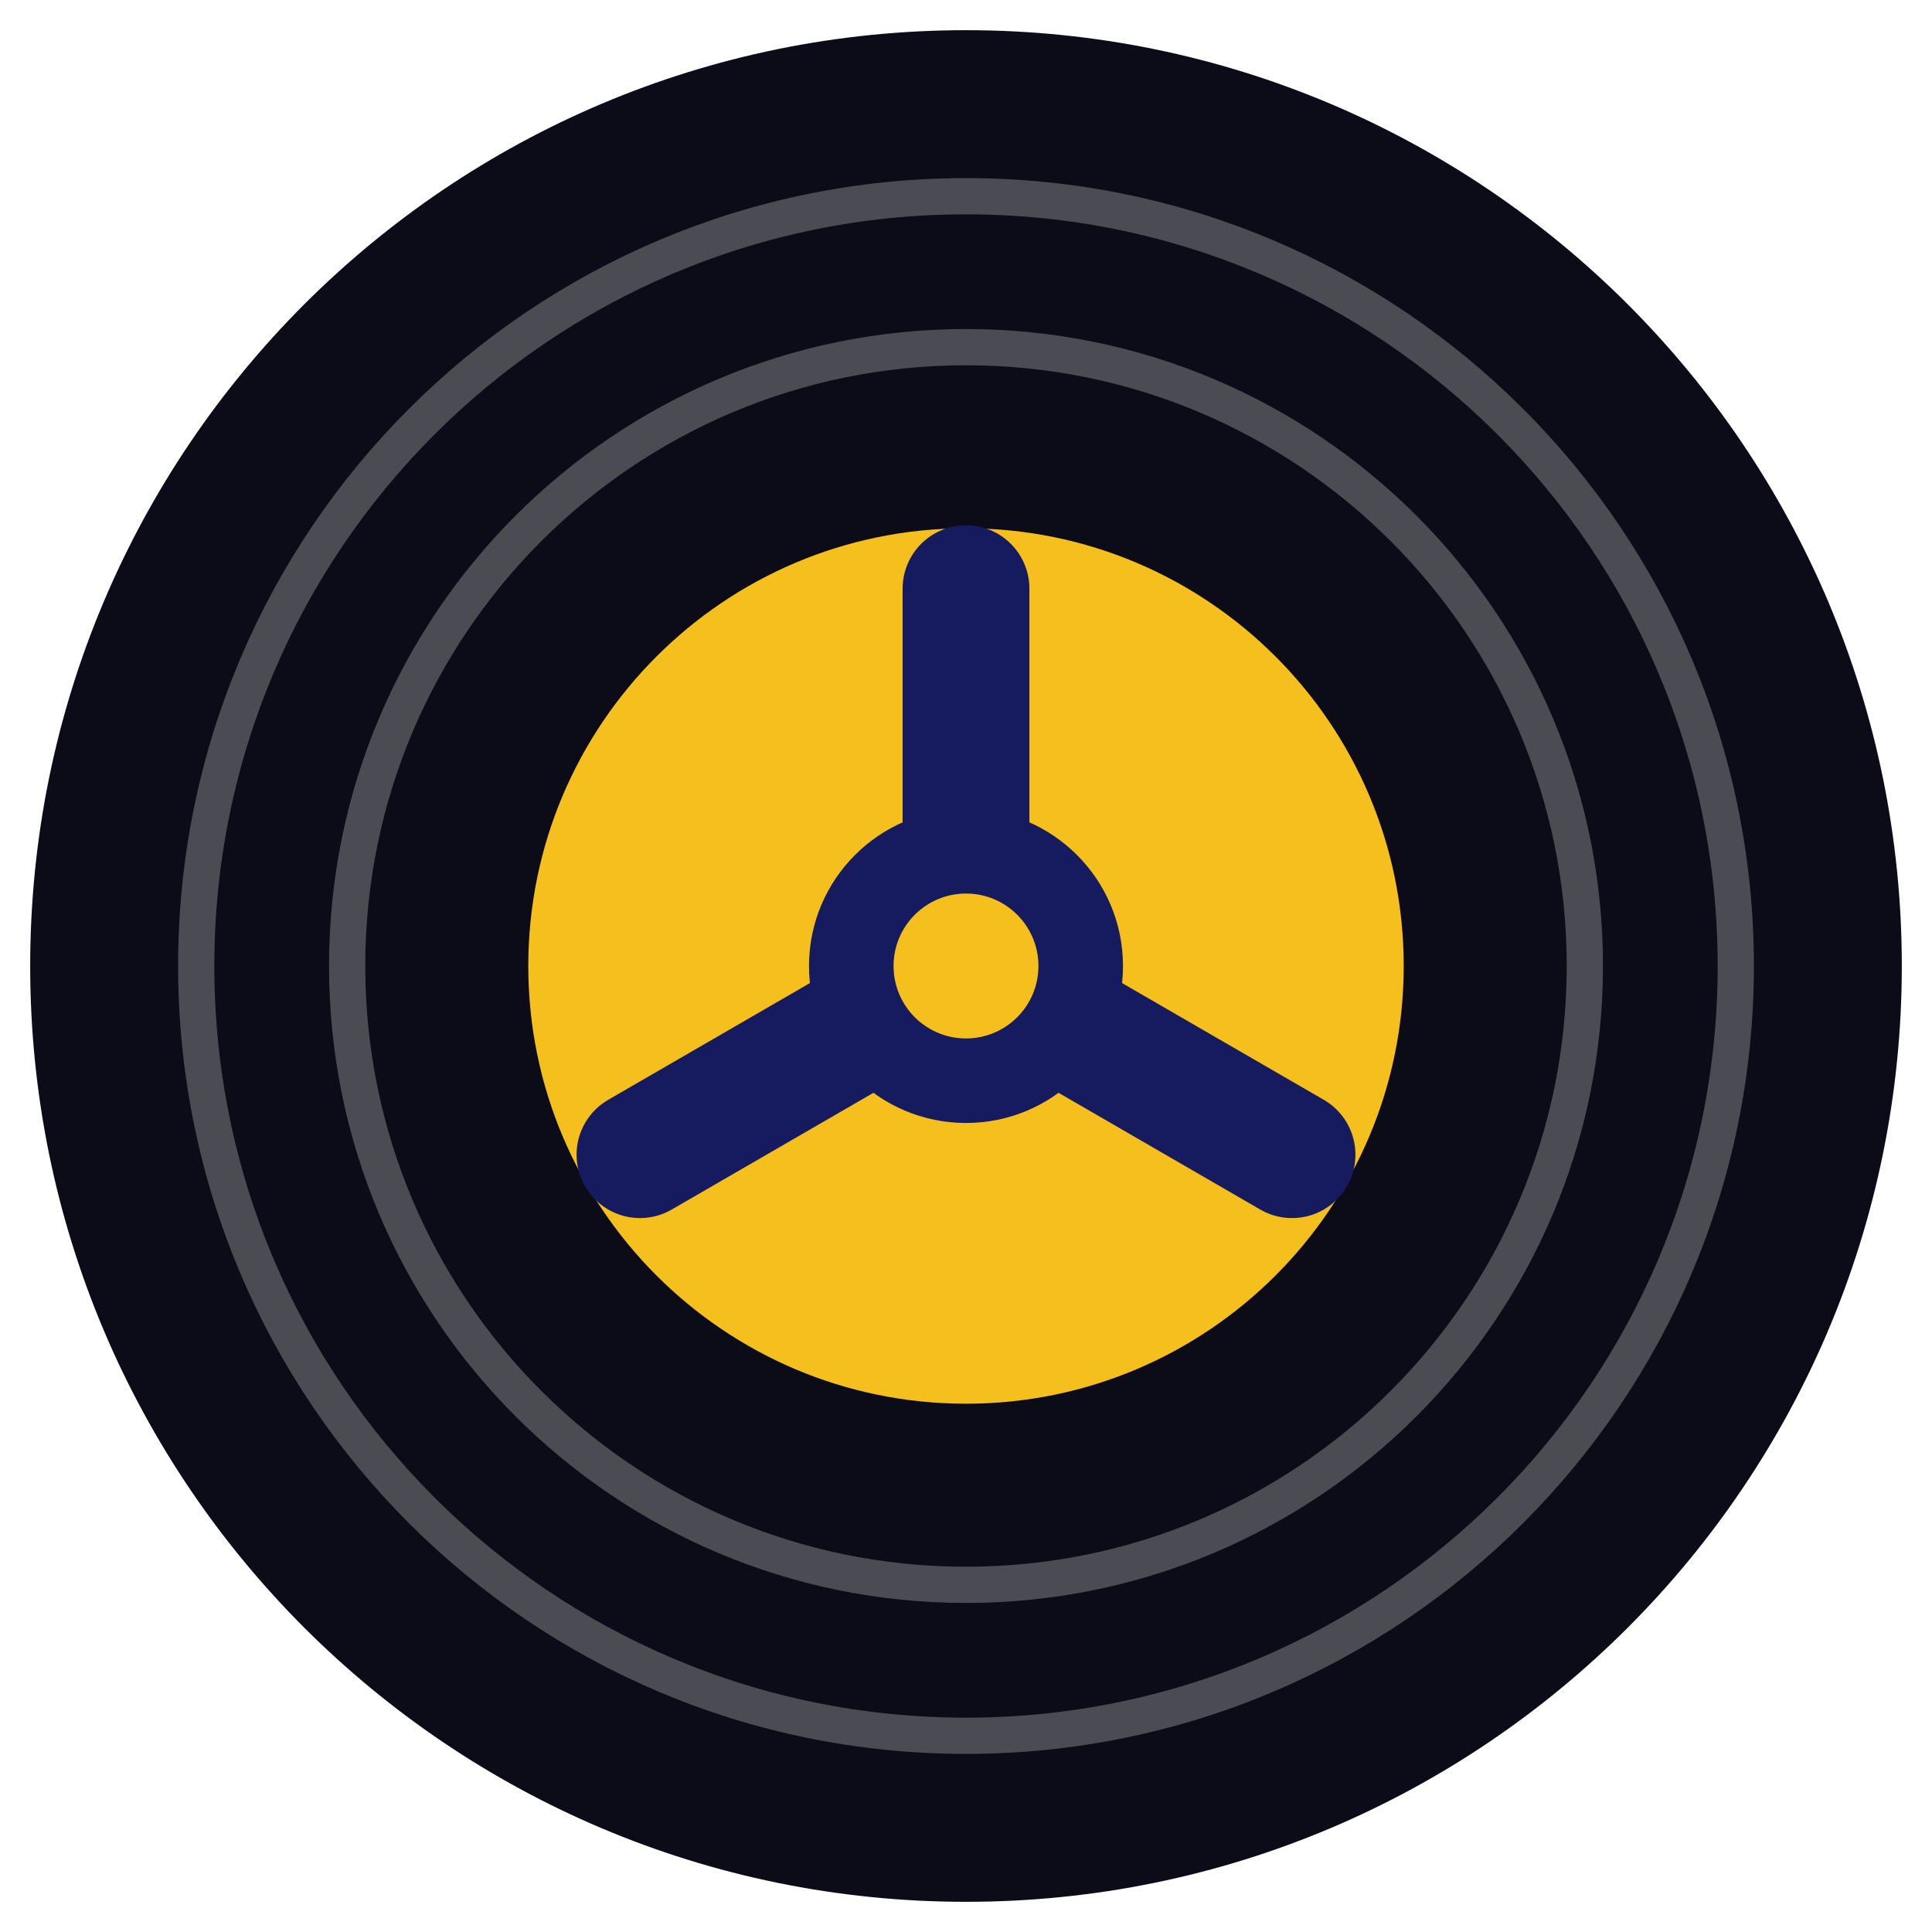
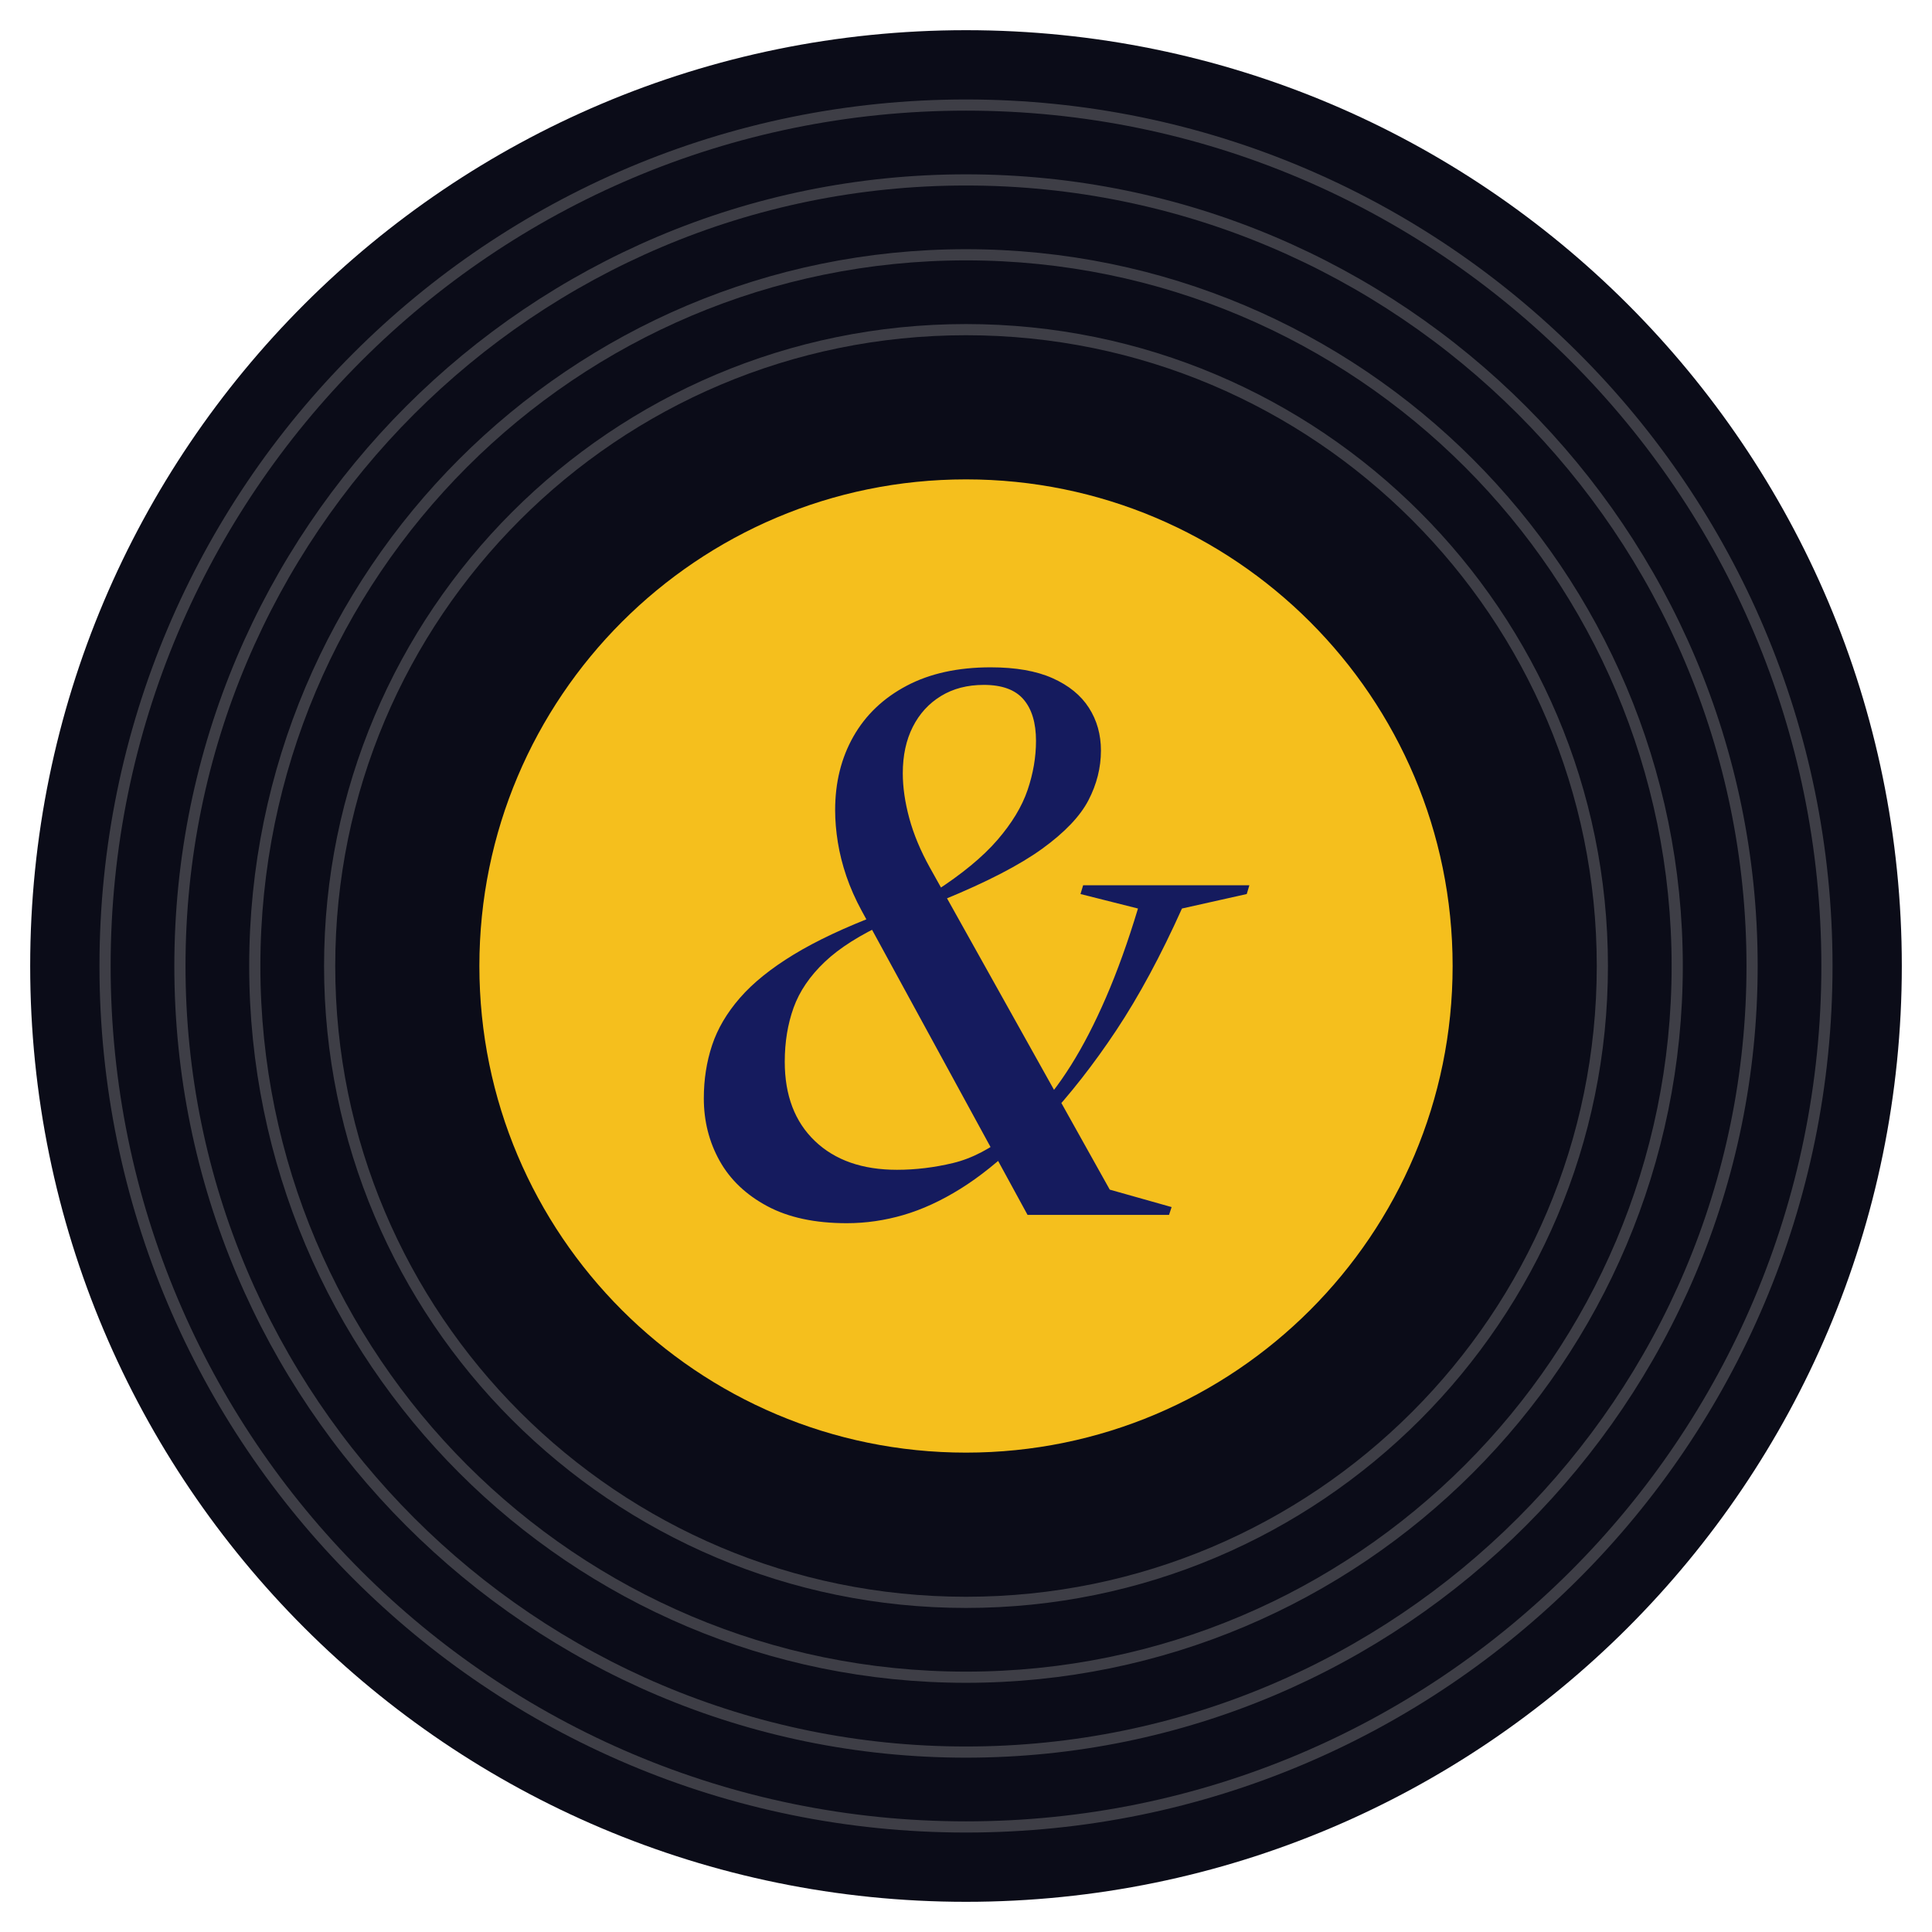
<svg xmlns="http://www.w3.org/2000/svg" viewBox="0 0 64 64">
  <circle cx="32" cy="32" r="31" fill="#0b0c18" />
-   <g fill="none" stroke="#f1f1eb" stroke-opacity=".28" stroke-width="1.2">
-     <circle cx="32" cy="32" r="25.5" />
-     <circle cx="32" cy="32" r="20.5" />
-   </g>
-   <circle cx="32" cy="32" r="14.5" fill="#f5bf1d" />
-   <g fill="#151b5e" stroke="#151b5e" stroke-width="4.2" stroke-linecap="round">
-     <circle cx="32" cy="32" r="5.2" stroke="none" />
-     <path d="M32 32V19.5M32 32l10.8 6.25M32 32l-10.8 6.25" />
-   </g>
-   <circle cx="32" cy="32" r="2.4" fill="#f5bf1d" />
+   <circle cx="32" cy="32" r="28.52" fill="none" stroke="#f1f1eb" stroke-opacity=".22" stroke-width="0.37" />
+   <circle cx="32" cy="32" r="26.04" fill="none" stroke="#f1f1eb" stroke-opacity=".22" stroke-width="0.37" />
+   <circle cx="32" cy="32" r="23.56" fill="none" stroke="#f1f1eb" stroke-opacity=".22" stroke-width="0.37" />
+   <circle cx="32" cy="32" r="21.08" fill="none" stroke="#f1f1eb" stroke-opacity=".22" stroke-width="0.37" />
+   <circle cx="32" cy="32" r="16.12" fill="#f5bf1d" />
+   <path d="M34.619 37.142 33.779 37.804Q32.765 38.791 31.811 39.383Q30.858 39.976 29.929 40.248Q28.999 40.52 28.05 40.52Q26.468 40.52 25.414 39.954Q24.359 39.388 23.837 38.451Q23.315 37.514 23.315 36.383Q23.315 35.451 23.588 34.626Q23.862 33.801 24.512 33.056Q25.161 32.31 26.289 31.623Q27.418 30.936 29.127 30.288L30.961 29.539Q32.312 28.667 33.037 27.829Q33.762 26.99 34.04 26.17Q34.319 25.349 34.319 24.542Q34.319 23.65 33.906 23.169Q33.494 22.688 32.59 22.688Q31.775 22.688 31.172 23.056Q30.568 23.425 30.237 24.079Q29.906 24.734 29.906 25.616Q29.906 26.313 30.122 27.108Q30.338 27.902 30.801 28.737L36.762 39.408L38.811 39.986L38.726 40.245H34.039L28.539 30.161Q28.232 29.594 28.038 29.028Q27.845 28.462 27.755 27.905Q27.665 27.348 27.665 26.838Q27.665 25.461 28.272 24.394Q28.879 23.327 30.035 22.716Q31.19 22.106 32.82 22.106Q34.059 22.106 34.866 22.465Q35.673 22.825 36.071 23.446Q36.47 24.067 36.47 24.864Q36.47 25.711 36.057 26.508Q35.643 27.305 34.525 28.115Q33.407 28.924 31.268 29.801L29.384 30.561Q28.06 31.163 27.321 31.864Q26.583 32.565 26.289 33.38Q25.996 34.196 25.996 35.171Q25.996 36.842 26.994 37.797Q27.992 38.751 29.714 38.751Q30.636 38.751 31.574 38.526Q32.512 38.301 33.474 37.532L34.244 36.887Q34.876 36.245 35.477 35.289Q36.078 34.334 36.639 33.039Q37.2 31.745 37.697 30.096L35.793 29.616L35.88 29.326H41.387L41.3 29.616L39.154 30.096Q38.104 32.432 36.982 34.124Q35.86 35.815 34.619 37.142Z" fill="#151b5e" />
</svg>
